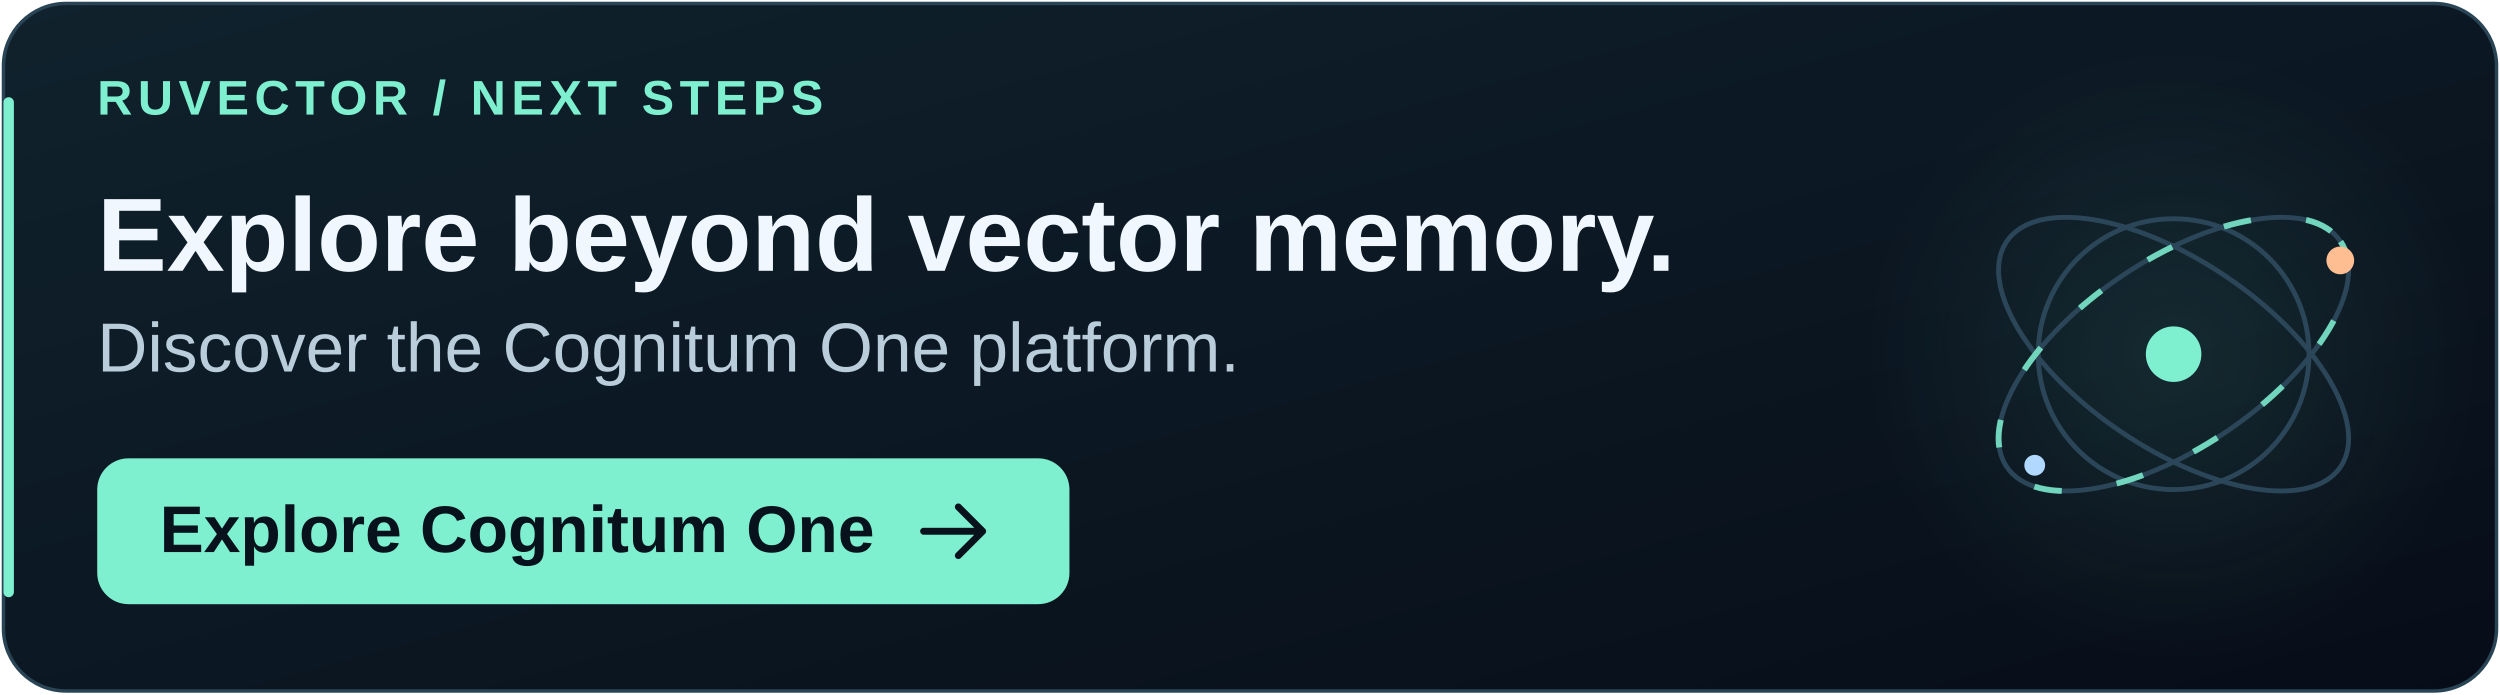
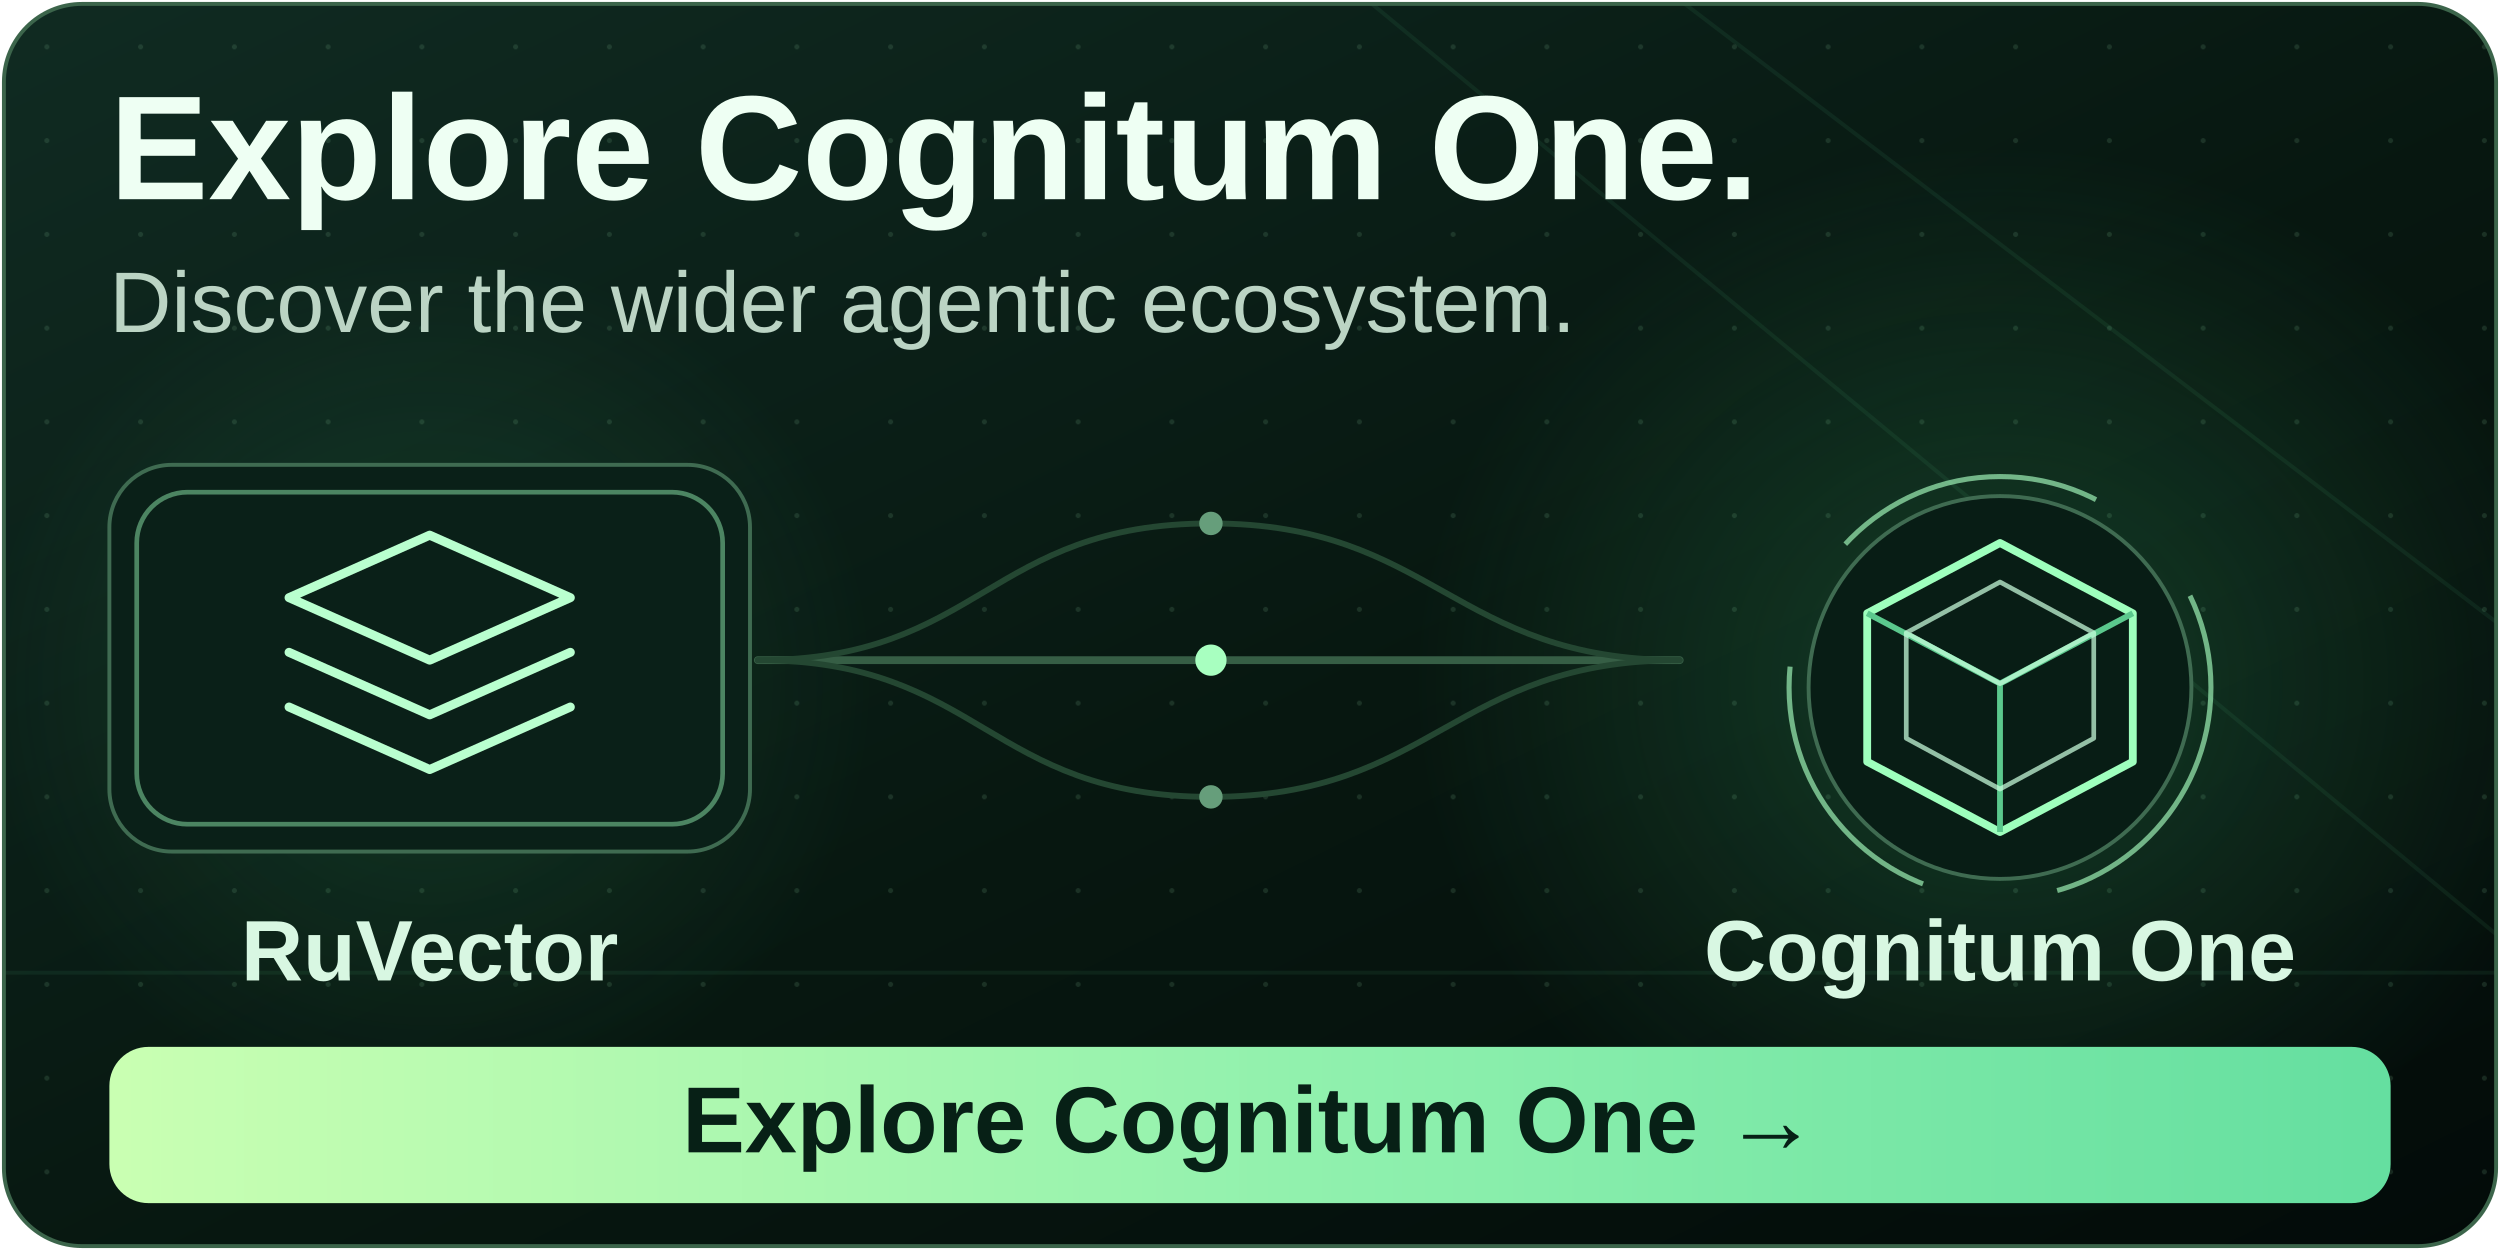
- <svg xmlns="http://www.w3.org/2000/svg" width="720" height="200" viewBox="0 0 720 200" role="img" aria-labelledby="title desc">
+ <svg xmlns="http://www.w3.org/2000/svg" width="640" height="320" viewBox="0 0 640 320" role="img" aria-labelledby="title desc">
  <defs>
    <linearGradient id="panel" x2="1" y2="1">
-       <stop stop-color="#10222d" />
-       <stop offset="1" stop-color="#070d18" />
+       <stop stop-color="#102b22" />
+       <stop offset=".55" stop-color="#071710" />
+       <stop offset="1" stop-color="#030b09" />
    </linearGradient>
-     <radialGradient id="halo">
-       <stop stop-color="#7ef0cf" stop-opacity=".17" />
-       <stop offset="1" stop-color="#7ef0cf" stop-opacity="0" />
+     <linearGradient id="route" gradientUnits="userSpaceOnUse" x1="194" y1="169" x2="430" y2="169">
+       <stop stop-color="#3b8861" />
+       <stop offset=".5" stop-color="#baffce" />
+       <stop offset="1" stop-color="#64e99c" />
+     </linearGradient>
+     <linearGradient id="button" x2="1" y2="0">
+       <stop stop-color="#c9ffb2" />
+       <stop offset=".55" stop-color="#8ef0ad" />
+       <stop offset="1" stop-color="#65dfa0" />
+     </linearGradient>
+     <radialGradient id="aura">
+       <stop stop-color="#54e991" stop-opacity=".3" />
+       <stop offset="1" stop-color="#54e991" stop-opacity="0" />
    </radialGradient>
+     <linearGradient id="shine">
+       <stop stop-color="#fff" stop-opacity="0" />
+       <stop offset=".5" stop-color="#fff" stop-opacity=".45" />
+       <stop offset="1" stop-color="#fff" stop-opacity="0" />
+     </linearGradient>
+     <pattern id="grid" width="24" height="24" patternUnits="userSpaceOnUse">
+       <circle cx="12" cy="12" r=".65" fill="#73aa87" opacity=".18" />
+     </pattern>
+     <clipPath id="frame">
+       <rect x="1" y="1" width="638" height="318" rx="20" />
+     </clipPath>
+     <clipPath id="button-clip">
+       <rect x="28" y="268" width="584" height="40" rx="10" />
+     </clipPath>
  </defs>
  <style>
    text { font-family: -apple-system, BlinkMacSystemFont, "Segoe UI", Arial, sans-serif; }
-     .signal { stroke-dasharray: 8 16; animation: flow 4s ease-out 1; }
-     .halo { animation: breathe 4s ease-in-out 1; }
-     @keyframes flow { from { stroke-dashoffset: 96; } to { stroke-dashoffset: 0; } }
-     @keyframes breathe { 0%, 100% { opacity: .6; } 50% { opacity: 1; } }
-     @media (prefers-reduced-motion: reduce) { .signal, .halo { animation: none !important; } }
+     .packet { stroke-dasharray: 24 640; stroke-dashoffset: 0; opacity: 0; animation: route 4.8s linear 1 both; }
+     .packet.upper { animation-name: route-upper; } .packet.lower { animation-name: route-lower; }
+     .source-ring { transform-box: fill-box; transform-origin: center; animation: source 4.8s ease-in-out 1 both; }
+     .destination-ring { transform-box: fill-box; transform-origin: center; animation: arrive 4.8s ease-in-out 1 both; }
+     .detail { animation: resolve 4.8s ease-in-out 1 both; }
+     .destination-aura { animation: bloom 4.8s ease-in-out 1 both; }
+     .glint { opacity: 0; transform: translateX(-700px); animation: sweep 4.8s ease-in-out 1 both; }
+     @keyframes route { 0%,12% { opacity:0;stroke-dashoffset:0; } 16% { opacity:1; } 55% { opacity:1;stroke-dashoffset:-280; } 59%,100% { opacity:0;stroke-dashoffset:-280; } }
+     @keyframes route-upper { 0%,20% { opacity:0;stroke-dashoffset:0; } 24% { opacity:1; } 63% { opacity:1;stroke-dashoffset:-280; } 67%,100% { opacity:0;stroke-dashoffset:-280; } }
+     @keyframes route-lower { 0%,28% { opacity:0;stroke-dashoffset:0; } 32% { opacity:1; } 71% { opacity:1;stroke-dashoffset:-280; } 75%,100% { opacity:0;stroke-dashoffset:-280; } }
+     @keyframes source { 0%,100% { opacity:.45;transform:scale(1); } 18% { opacity:1;transform:scale(1.08); } 40% { opacity:.45;transform:scale(1); } }
+     @keyframes arrive { 0%,38% { opacity:.3;transform:rotate(-30deg) scale(.94); } 78% { opacity:1;transform:rotate(0) scale(1.04); } 100% { opacity:.65;transform:rotate(0) scale(1); } }
+     @keyframes resolve { 0%,40% { opacity:.35; } 72%,100% { opacity:1; } }
+     @keyframes bloom { 0%,38% { opacity:.35; } 75% { opacity:1; } 100% { opacity:.65; } }
+     @keyframes sweep { 0%,68% { opacity:0;transform:translateX(-700px); } 72% { opacity:.7; } 94% { opacity:.7;transform:translateX(700px); } 100% { opacity:0;transform:translateX(700px); } }
+     @media (prefers-reduced-motion: reduce) {
+       * { animation: none !important; }
+       .packet, .glint { display:none !important; }
+       .detail { opacity:1; } .destination-ring, .destination-aura { opacity:.65; }
+     }
  </style>
-   <rect x="1" y="1" width="718" height="198" rx="18" fill="url(#panel)" stroke="#294454" />
-   <rect x="1" y="28" width="3" height="144" rx="1.5" fill="#7ef0cf" />
-   <g aria-hidden="true">
-     <circle class="halo" cx="626" cy="102" r="88" fill="url(#halo)" opacity=".6" />
-     <g fill="none" stroke="#2b4658" stroke-width="1.4">
-       <ellipse cx="626" cy="102" rx="58" ry="27" transform="rotate(-34 626 102)" />
-       <ellipse cx="626" cy="102" rx="58" ry="27" transform="rotate(34 626 102)" />
-       <circle cx="626" cy="102" r="39" />
+   <g clip-path="url(#frame)">
+     <rect x="1" y="1" width="638" height="318" rx="20" fill="url(#panel)" />
+     <rect width="640" height="320" fill="url(#grid)" />
+     <ellipse cx="110" cy="175" rx="115" ry="112" fill="url(#aura)" opacity=".45" />
+     <ellipse class="destination-aura" cx="512" cy="175" rx="150" ry="138" fill="url(#aura)" opacity=".65" />
+     <path d="M0 249H640 M350 0L640 240 M430 0L640 160" fill="none" stroke="#6df0a0" stroke-opacity=".07" />
+     <text x="28" y="51" fill="#eefff3" font-size="38" font-weight="750">Explore Cognitum One.</text>
+     <text x="28" y="85" fill="#bbd4c4" font-size="22">Discover the wider agentic ecosystem.</text>
+     <g aria-hidden="true">
+       <rect x="28" y="119" width="164" height="99" rx="16" fill="#0a2018" stroke="#3f6b51" />
+       <rect class="source-ring" x="35" y="126" width="150" height="85" rx="13" fill="none" stroke="#9effbd" stroke-width="1.2" opacity=".45" />
+       <path d="M-36-16L0-32L36-16L0 0Z M-36-2L0 14L36-2 M-36 12L0 28L36 12" transform="translate(110 169)" fill="none" stroke="#b9ffcf" stroke-width="2.3" stroke-linecap="round" stroke-linejoin="round" />
+       <g fill="none" stroke-linecap="round">
+         <path d="M194 169H430" stroke="#365e45" stroke-width="2" />
+         <path d="M194 169C251 169 253 134 310 134S372 169 430 169" stroke="#244732" stroke-width="1.5" />
+         <path d="M194 169C251 169 253 204 310 204S372 169 430 169" stroke="#244732" stroke-width="1.5" />
+         <path class="packet" d="M194 169H430" stroke="url(#route)" stroke-width="4" />
+         <path class="packet upper" d="M194 169C251 169 253 134 310 134S372 169 430 169" stroke="#a8ffc0" stroke-width="3" />
+         <path class="packet lower" d="M194 169C251 169 253 204 310 204S372 169 430 169" stroke="#67e4aa" stroke-width="3" />
+       </g>
+       <circle cx="310" cy="134" r="3" fill="#669e7b" />
+       <circle cx="310" cy="169" r="4" fill="#a8ffc0" />
+       <circle cx="310" cy="204" r="3" fill="#669e7b" />
+       <circle cx="512" cy="176" r="49" fill="#081d15" stroke="#3f6b51" />
+       <circle class="destination-ring" cx="512" cy="176" r="54" fill="none" stroke="#a8ffc0" stroke-width="1.3" stroke-dasharray="70 35" opacity=".65" />
+       <g fill="none" stroke-linejoin="round">
+         <path d="M512 139L546 157V195L512 213L478 195V157Z" stroke="#9effbd" stroke-width="2" />
+         <path d="M478 157L512 175L546 157 M512 175V213" stroke="#5bc88d" stroke-width="1.5" />
+         <path class="detail" d="M512 149L536 162V189L512 202L488 189V162Z M488 162L512 175L536 162" stroke="#cbffde" stroke-width="1.2" opacity=".72" />
+       </g>
    </g>
-     <ellipse class="signal" cx="626" cy="102" rx="58" ry="27" transform="rotate(-34 626 102)" fill="none" stroke="#7ef0cf" stroke-width="1.7" opacity=".85" />
-     <circle cx="626" cy="102" r="8" fill="#7ef0cf" />
-     <circle cx="674" cy="75" r="4" fill="#ffbe91" />
-     <circle cx="586" cy="134" r="3" fill="#b1d9ff" />
+     <text x="110" y="251" text-anchor="middle" fill="#d8f7e2" font-size="22" font-weight="650">RuVector</text>
+     <text x="512" y="251" text-anchor="middle" fill="#d8f7e2" font-size="22" font-weight="650">Cognitum One</text>
+     <rect x="28" y="268" width="584" height="40" rx="10" fill="url(#button)" />
+     <g clip-path="url(#button-clip)" aria-hidden="true">
+       <path class="glint" d="M210 255H300L250 315H160Z" fill="url(#shine)" />
+     </g>
+     <text x="320" y="295" text-anchor="middle" fill="#072016" font-size="24" font-weight="750">Explore Cognitum One →</text>
  </g>
-   <text x="28" y="33" fill="#7ef0cf" font-size="14" font-weight="700" letter-spacing="1.6">RUVECTOR / NEXT STEPS</text>
-   <text x="28" y="78" fill="#f0f7ff" font-size="30" font-weight="700">Explore beyond vector memory.</text>
-   <text x="28" y="107" fill="#bacdda" font-size="20">Discover the Cognitum One platform.</text>
-   <rect x="28" y="132" width="280" height="42" rx="9" fill="#7ef0cf" />
-   <text x="46" y="159" fill="#07121c" font-size="19" font-weight="700">Explore Cognitum One</text>
-   <path d="M276 146l7 7-7 7m-10-7h17" fill="none" stroke="#07121c" stroke-width="2" stroke-linecap="round" stroke-linejoin="round" />
+   <rect x="1" y="1" width="638" height="318" rx="20" fill="none" stroke="#3c654b" />
</svg>
